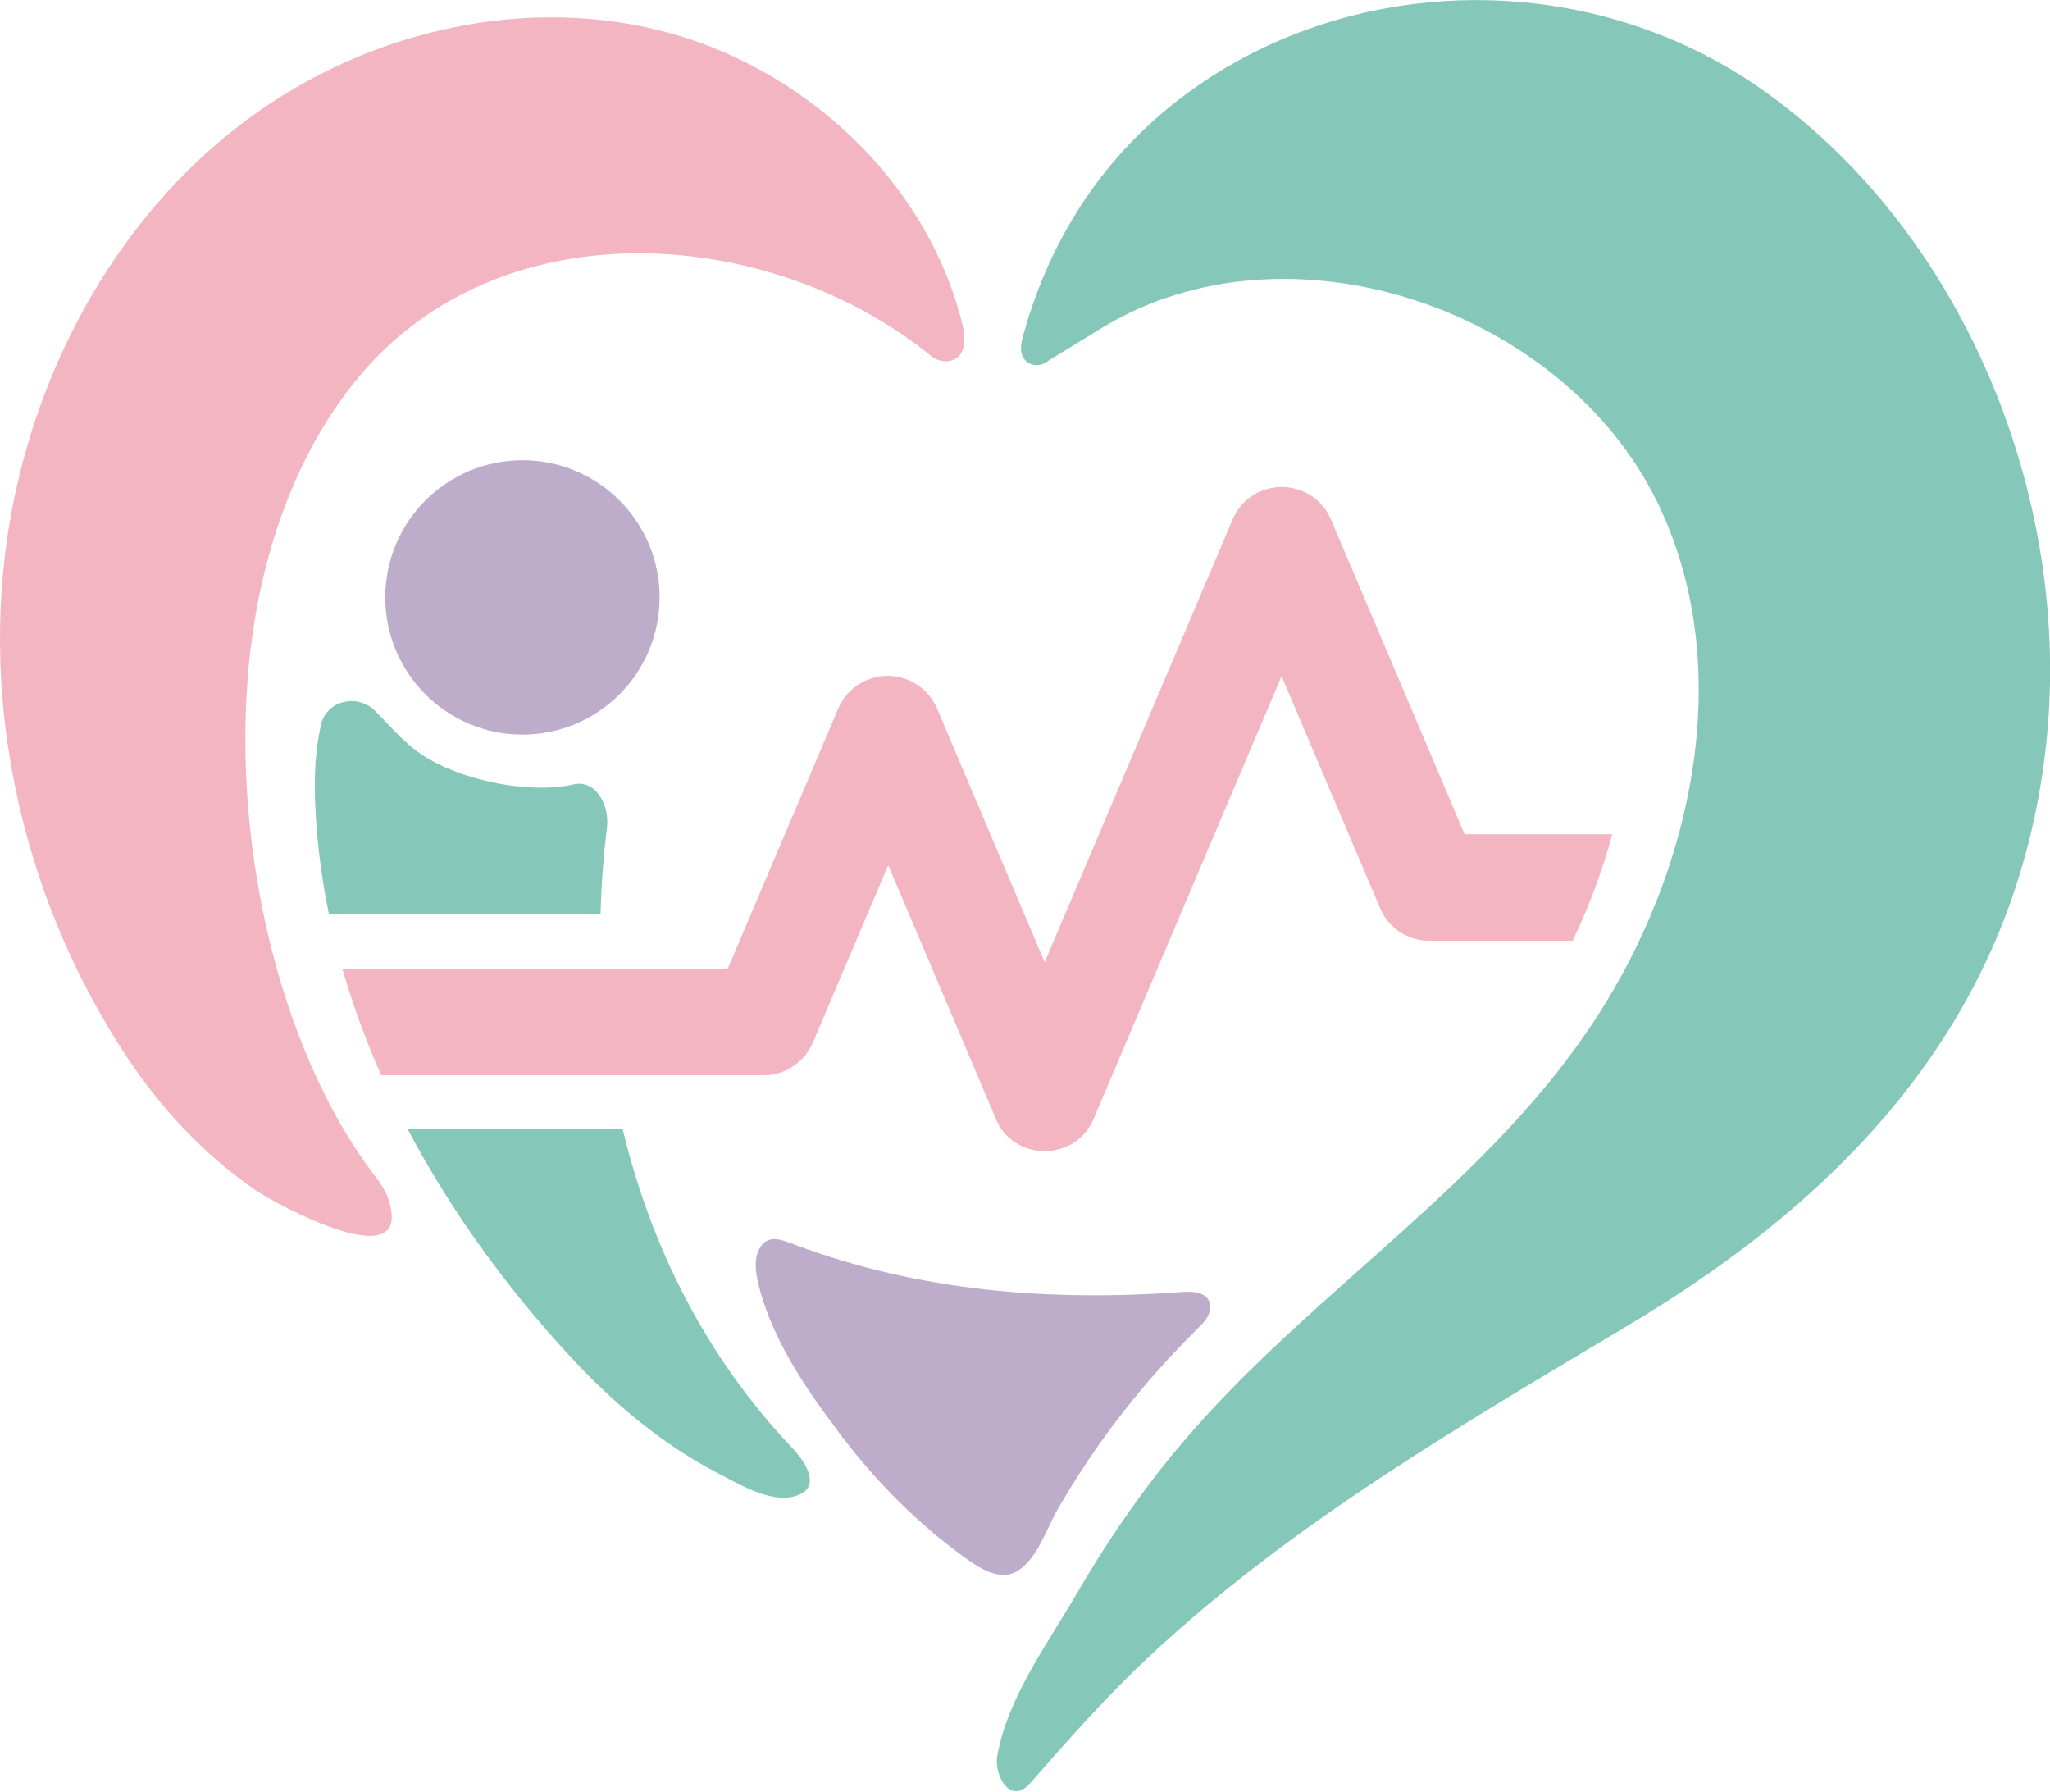
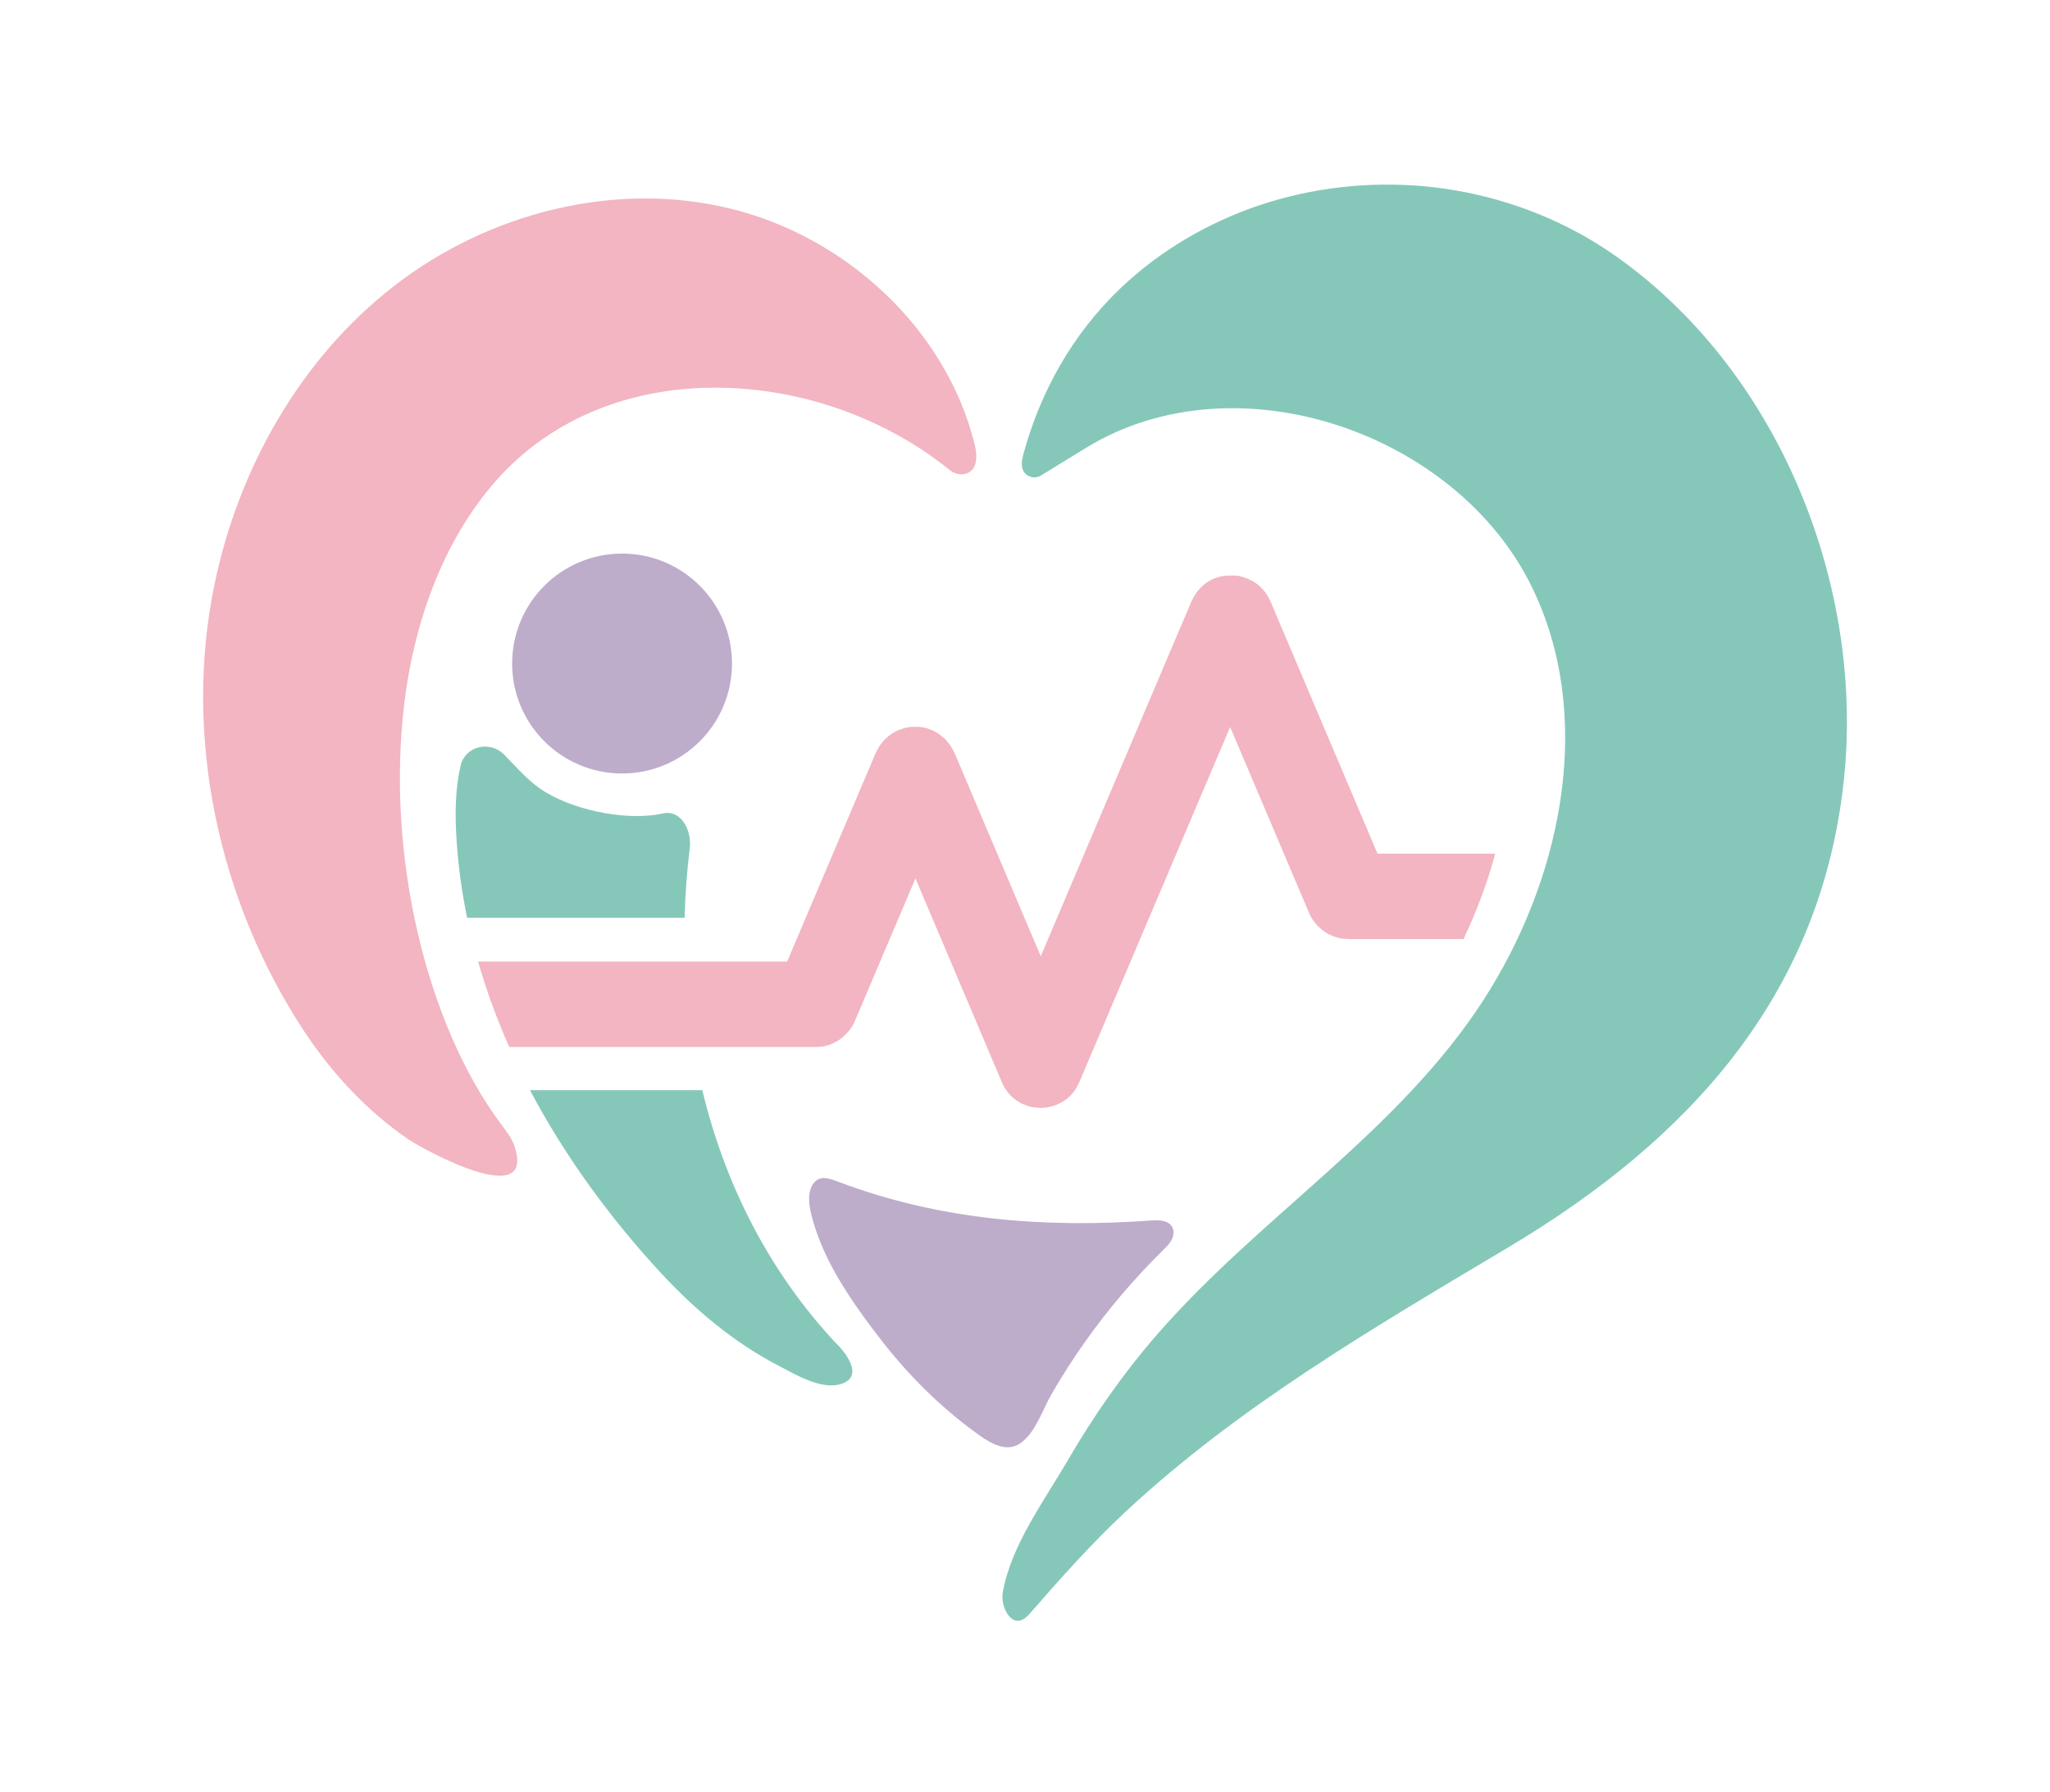
- <svg xmlns="http://www.w3.org/2000/svg" id="_レイヤー_2" data-name="レイヤー 2" viewBox="0 0 182.93 159.81">
+ <svg xmlns="http://www.w3.org/2000/svg" id="_レイヤー_2" data-name=" レイヤー 2" viewBox="0 0 182.93 159.81">
  <defs>
    <style>
      .cls-1 {
        fill: #f2b5c1;
      }

      .cls-2 {
        fill: #85c8ba;
      }

      .cls-3 {
        fill: #bdadcb;
      }
    </style>
  </defs>
-   <g id="_レイヤー_1-2" data-name="レイヤー 1">
-     <path class="cls-2" d="M142.6,90.56c.23-.36.45-.72.68-1.08,8.15-13.33,11.45-30.65,4.6-44.69-8.37-17.17-32.9-25.72-49.61-15.5-1.26.77-3.33,2.04-5.04,3.09-.77.47-1.83.08-2.06-.81-.15-.56,0-1.15.15-1.71,1.91-6.95,5.51-13.29,10.73-18.28,4.42-4.22,9.8-7.37,15.59-9.3,5.86-1.95,12.12-2.65,18.27-2.08,6.33.58,12.53,2.52,18.04,5.69,1.31.76,2.58,1.58,3.81,2.47,17.82,12.91,27.21,36.55,24.81,58.2-2.64,23.86-17.33,39.77-37.22,51.65-14.86,8.88-30.03,17.66-42.76,29.54-3.8,3.55-7.21,7.4-10.63,11.31-.02.02-.03.04-.06.06-1.76,1.98-3.21-.75-2.91-2.46.92-5.25,4.57-10.11,7.18-14.62,2.91-5.01,6.24-9.78,10.05-14.15,11.45-13.14,26.88-22.52,36.38-37.33" />
-     <path class="cls-3" d="M58.86,53.3c0,6.76-5.48,12.24-12.24,12.24s-12.24-5.48-12.24-12.24,5.48-12.24,12.24-12.24,12.24,5.48,12.24,12.24" />
-     <path class="cls-1" d="M22.38,57.8c1.06-8.88,4.24-18.08,10.23-24.86,12.78-14.45,36.22-12.72,50.44-1.21.48.39,1.11.6,1.72.47,1.46-.31,1.42-2.03,1.1-3.3-3.18-12.85-14.33-23.1-27.19-26.23-12.86-3.14-26.95.49-37.42,8.6C10.8,19.38,3.9,31.64,1.24,44.6c-3.47,16.9.5,35.15,9.97,49.53,3.08,4.68,6.99,8.9,11.63,12.08,1.69,1.15,14.27,8.06,11.8.73-.3-.88-.88-1.62-1.44-2.36-8.35-11.17-12.84-29.96-10.83-46.79" />
-     <path class="cls-3" d="M74.59,127.44c-2.93-3.9-5.8-8.2-6.94-12.97-.25-1.06-.42-2.48.34-3.4.77-.93,1.93-.39,2.88-.04,11.21,4.2,22.8,5.1,34.64,4.24.87-.06,1.94-.02,2.35.75.23.43.15.97-.08,1.41-.23.43-.58.78-.93,1.12-3.19,3.15-6.12,6.57-8.71,10.23-1.33,1.88-2.58,3.83-3.73,5.83-1.02,1.77-1.75,4.24-3.45,5.45-1.53,1.1-3.39-.03-4.69-.96-4.24-3.04-7.97-6.77-11.13-10.92-.19-.24-.37-.49-.56-.74" />
-     <path class="cls-2" d="M70.63,129.12c-7.61-8.04-12.55-17.87-15.06-28.36h-19.18c3.91,7.41,8.95,14.28,14.59,20.37,3.77,4.07,8.1,7.71,13.03,10.28,1.81.94,4.68,2.69,6.86,2.1,2.57-.7,1.05-3.04-.23-4.39" />
-     <path class="cls-2" d="M29.36,81.58h24.23c.06-2.58.26-5.17.57-7.74.25-2-.99-4.3-2.96-3.86-3.78.86-9.41-.23-12.9-2.24-2.01-1.16-3.24-2.72-4.83-4.32-1.4-1.41-3.88-1.08-4.69.8-.02.05-.04.1-.05.12-.72,2.85-.72,5.84-.53,8.76.19,2.86.58,5.69,1.16,8.48" />
-     <path class="cls-1" d="M130.7,74.45l-11.94-28.12s-.05-.09-.07-.14c-.04-.08-.08-.17-.12-.25-.03-.07-.07-.13-.11-.19-.04-.07-.08-.14-.13-.21-.04-.07-.09-.13-.14-.19-.05-.06-.09-.12-.14-.18-.05-.06-.1-.12-.16-.18-.05-.06-.1-.11-.16-.17-.06-.06-.11-.11-.17-.16-.06-.05-.11-.1-.17-.15-.06-.05-.12-.1-.19-.14-.06-.04-.12-.09-.18-.13-.07-.05-.15-.09-.22-.13-.06-.04-.12-.07-.18-.1-.09-.05-.17-.09-.26-.13-.04-.02-.08-.04-.13-.06-.01,0-.02,0-.03-.01-.09-.04-.19-.07-.28-.1-.06-.02-.11-.04-.17-.06-.08-.02-.17-.04-.26-.07-.07-.02-.13-.04-.2-.05-.07-.01-.15-.02-.22-.03-.08-.01-.16-.03-.24-.03-.07,0-.15,0-.22-.01-.08,0-.16-.01-.24-.01-.09,0-.18,0-.27.01-.07,0-.13,0-.19.01-.08,0-.17.02-.25.04-.07.01-.14.02-.21.03-.07.01-.14.03-.21.05-.08.02-.17.04-.25.06-.06.02-.12.04-.17.06-.09.03-.18.06-.27.1-.01,0-.02,0-.04.01-.05.02-.09.04-.14.06-.08.04-.17.08-.25.12-.06.04-.12.07-.19.11-.07.04-.14.08-.21.13-.07.04-.13.09-.19.14-.06.05-.12.09-.18.14-.06.05-.12.1-.18.16-.06.05-.11.1-.17.16-.06.06-.11.11-.16.17s-.1.11-.15.17c-.05.06-.09.12-.14.19-.05.06-.09.12-.13.19-.05.07-.09.14-.13.21-.04.06-.07.12-.11.19-.04.08-.08.17-.12.25-.02.05-.05.09-.07.14l-16.77,39.5-9.62-22.67s-.05-.09-.07-.14c-.04-.08-.08-.16-.12-.24-.04-.07-.07-.13-.11-.19-.04-.07-.08-.14-.13-.21-.04-.06-.09-.13-.14-.19-.05-.06-.09-.12-.14-.18-.05-.06-.1-.12-.15-.17-.05-.06-.1-.12-.16-.17-.05-.05-.11-.1-.17-.15-.06-.05-.12-.11-.18-.16-.06-.05-.12-.09-.18-.14-.06-.05-.13-.1-.19-.14-.07-.04-.13-.08-.2-.12-.06-.04-.13-.08-.19-.11-.08-.04-.16-.08-.24-.12-.05-.02-.1-.05-.15-.07-.01,0-.03,0-.04-.01-.09-.04-.17-.07-.26-.1-.06-.02-.12-.05-.19-.07-.08-.02-.16-.04-.23-.06-.07-.02-.15-.04-.22-.05-.07-.01-.13-.02-.2-.03-.09-.01-.17-.03-.26-.04-.07,0-.14,0-.21-.01-.08,0-.16-.01-.25-.01-.09,0-.19,0-.28.01-.06,0-.12,0-.18,0-.09.01-.19.03-.28.04-.06.01-.12.01-.18.03-.08.01-.16.04-.23.06-.07.02-.15.04-.22.06-.07.02-.13.05-.2.07-.08.03-.17.06-.25.09-.01,0-.03,0-.04.01-.05.02-.1.05-.15.07-.08.04-.16.07-.24.12-.07.04-.13.08-.2.11-.07.04-.14.08-.2.12-.07.05-.13.09-.2.14-.06.05-.12.09-.18.14-.06.05-.12.1-.18.16-.06.05-.11.1-.17.15-.05.06-.11.11-.16.17-.05.06-.1.11-.15.17-.05.06-.09.12-.14.18-.05.06-.09.12-.14.19-.04.07-.09.14-.13.21-.04.06-.08.12-.11.19-.04.08-.08.16-.12.24-.02.05-.05.09-.07.14l-9.88,23.26H30.55c.93,3.24,2.1,6.41,3.47,9.5h34.1s.02,0,.03,0c.15,0,.3,0,.45-.02.03,0,.07,0,.1-.01.11-.01.22-.03.33-.05.04,0,.08-.01.11-.02.13-.03.26-.06.38-.1.05-.02.1-.03.15-.05.08-.03.16-.05.24-.09.05-.02.11-.04.16-.07.08-.04.17-.08.25-.12.04-.02.08-.04.11-.06.12-.06.23-.13.34-.21.03-.02.06-.04.09-.06.09-.06.18-.13.26-.2.03-.02.05-.04.08-.06.1-.09.2-.17.3-.27,0,0,0,0,.01-.01.1-.1.2-.21.3-.32.01-.01.02-.03.03-.04.07-.09.15-.19.21-.29.02-.03.05-.07.07-.1.05-.08.1-.16.15-.25.03-.04.05-.09.08-.13.05-.09.09-.18.13-.27.02-.04.04-.08.06-.12l6.72-15.83,9.62,22.67c.05.11.1.23.16.33,0,0,0,.01,0,.02.06.12.13.24.2.35.02.03.04.06.06.09.06.09.12.17.18.26.03.03.05.06.07.09.08.09.16.18.24.27.01.02.03.03.04.05.1.1.2.19.3.28.03.03.06.05.09.07.08.07.16.13.25.19.04.02.07.05.11.07.12.08.24.15.36.22,0,0,0,0,.01,0,.12.07.25.13.38.18.02,0,.03.02.05.02.02,0,.04.01.06.02.11.05.22.09.34.12.03,0,.05.02.08.03.13.04.27.07.4.1.04,0,.09.02.13.02.1.02.2.03.3.04.05,0,.09.01.14.01.13.01.27.02.4.02,0,0,0,0,.01,0h0s0,0,.01,0c.13,0,.27,0,.4-.02.05,0,.09,0,.13-.01.1-.01.2-.03.3-.05.04,0,.08-.01.12-.02.14-.03.27-.06.4-.1.03,0,.05-.02.08-.03.12-.04.23-.08.34-.12.02,0,.04-.01.06-.02.02,0,.03-.02.05-.02.13-.06.26-.12.38-.18,0,0,0,0,.01,0,.12-.07.24-.14.36-.22.04-.02.07-.05.11-.08.08-.06.17-.12.25-.19.03-.02.06-.05.09-.07.1-.09.2-.18.3-.28.02-.02.03-.03.04-.05.08-.09.16-.17.23-.27.03-.03.05-.06.08-.1.06-.08.12-.17.18-.26.02-.03.04-.06.06-.1.07-.11.14-.22.2-.34,0,0,0-.01.01-.02.06-.11.11-.22.16-.33l16.77-39.5,8.78,20.68s.04.08.06.12c.04.09.09.19.13.28.02.04.05.09.07.13.05.08.1.17.15.25.02.04.05.07.07.1.07.1.14.2.22.29.01.01.02.03.03.04.09.11.19.22.3.33,0,0,0,0,0,0,.1.1.2.19.3.28.02.02.05.04.07.06.09.07.18.14.27.2.03.02.05.04.08.06.11.07.23.15.35.21.03.02.07.04.11.05.08.04.17.09.26.12.05.02.1.04.16.07.08.03.16.06.24.09.05.02.1.03.15.05.13.04.26.07.38.1.04,0,.07.01.11.02.11.02.22.04.34.05.03,0,.07,0,.1.01.15.01.3.02.45.02,0,0,.02,0,.03,0h12.77c1.45-3.05,2.64-6.24,3.53-9.5h-13.18Z" />
+   <g id="_レイヤー_1-2" data-name=" レイヤー 1-2">
+     <path class="cls-2" d="M132.46,89.08c.18-.29.36-.58.55-.87,6.53-10.69,9.18-24.58,3.69-35.83-6.71-13.77-26.38-20.62-39.78-12.43-1.01.62-2.67,1.64-4.04,2.48-.62.38-1.47.06-1.65-.65-.12-.45,0-.92.12-1.37,1.53-5.57,4.42-10.66,8.6-14.66,3.54-3.38,7.86-5.91,12.5-7.46,4.7-1.56,9.72-2.12,14.65-1.67,5.08.47,10.05,2.02,14.47,4.56,1.05.61,2.07,1.27,3.05,1.98,14.29,10.35,21.82,29.31,19.89,46.67-2.12,19.13-13.9,31.89-29.84,41.41-11.92,7.12-24.08,14.16-34.29,23.69-3.05,2.85-5.78,5.93-8.52,9.07-.02.02-.02.03-.05.05-1.41,1.59-2.57-.6-2.33-1.97.74-4.21,3.66-8.11,5.76-11.72,2.33-4.02,5-7.84,8.06-11.35,9.18-10.54,21.55-18.06,29.17-29.93" />
+     <path class="cls-3" d="M65.32,59.2c0,5.42-4.39,9.81-9.81,9.81s-9.81-4.39-9.81-9.81,4.39-9.81,9.81-9.81,9.81,4.39,9.81,9.81" />
+     <path class="cls-1" d="M36.07,62.81c.85-7.12,3.4-14.5,8.2-19.93,10.25-11.59,29.04-10.2,40.44-.97.38.31.89.48,1.38.38,1.17-.25,1.14-1.63.88-2.65-2.55-10.3-11.49-18.52-21.8-21.03-10.31-2.52-21.61.39-30,6.9-8.39,6.5-13.92,16.33-16.05,26.73-2.78,13.55.4,28.18,7.99,39.72,2.47,3.75,5.6,7.14,9.33,9.69,1.36.92,11.44,6.46,9.46.59-.24-.71-.71-1.3-1.15-1.89-6.7-8.96-10.3-24.02-8.68-37.52" />
+     <path class="cls-3" d="M77.93,118.65c-2.35-3.13-4.65-6.58-5.56-10.4-.2-.85-.34-1.99.27-2.73.62-.75,1.55-.31,2.31-.03,8.99,3.37,18.28,4.09,27.78,3.4.7-.05,1.56-.02,1.88.6.18.34.12.78-.06,1.13-.18.34-.47.63-.75.9-2.56,2.53-4.91,5.27-6.98,8.2-1.07,1.51-2.07,3.07-2.99,4.67-.82,1.42-1.4,3.4-2.77,4.37-1.23.88-2.72-.02-3.76-.77-3.4-2.44-6.39-5.43-8.92-8.76-.15-.19-.3-.39-.45-.59" />
+     <path class="cls-2" d="M74.75,120c-6.1-6.45-10.06-14.33-12.08-22.74h-15.38c3.14,5.94,7.18,11.45,11.7,16.33,3.02,3.26,6.49,6.18,10.45,8.24,1.45.75,3.75,2.16,5.5,1.68,2.06-.56.84-2.44-.18-3.52" />
+     <path class="cls-2" d="M41.66,81.88h19.43c.05-2.07.21-4.15.46-6.21.2-1.6-.79-3.45-2.37-3.1-3.03.69-7.55-.18-10.34-1.8-1.61-.93-2.6-2.18-3.87-3.46-1.12-1.13-3.11-.87-3.76.64-.02.04-.03.08-.04.1-.58,2.29-.58,4.68-.42,7.02.15,2.29.47,4.56.93,6.8" />
+     <path class="cls-1" d="M122.92,76.16l-9.57-22.55s-.04-.07-.06-.11c-.03-.06-.06-.14-.1-.2-.02-.06-.06-.1-.09-.15-.03-.06-.06-.11-.1-.17-.03-.06-.07-.1-.11-.15-.04-.05-.07-.1-.11-.14s-.08-.1-.13-.14c-.04-.05-.08-.09-.13-.14-.05-.05-.09-.09-.14-.13s-.09-.08-.14-.12c-.05-.04-.1-.08-.15-.11-.05-.03-.1-.07-.14-.1-.06-.04-.12-.07-.18-.1-.05-.03-.1-.06-.14-.08-.07-.04-.14-.07-.21-.1-.03-.02-.06-.03-.1-.05,0,0-.02,0-.02,0-.07-.03-.15-.06-.22-.08-.05-.02-.09-.03-.14-.05-.06-.02-.14-.03-.21-.06-.06-.02-.1-.03-.16-.04s-.12-.02-.18-.02c-.06,0-.13-.02-.19-.02-.06,0-.12,0-.18,0-.06,0-.13,0-.19,0-.07,0-.14,0-.22,0-.06,0-.1,0-.15,0-.06,0-.14.02-.2.03-.06,0-.11.02-.17.02s-.11.02-.17.04c-.06.02-.14.03-.2.05-.05.02-.1.03-.14.05-.07.02-.14.05-.22.08,0,0-.02,0-.03,0-.04.02-.07.03-.11.05-.06.03-.14.06-.2.1-.05.03-.1.06-.15.09s-.11.06-.17.1c-.06.03-.1.07-.15.11-.05.04-.1.07-.14.11s-.1.08-.14.13c-.05.04-.09.08-.14.13s-.09.09-.13.14-.08.09-.12.14c-.04.05-.07.1-.11.15-.04.05-.07.1-.1.15-.04.06-.07.11-.1.17-.03.05-.06.1-.09.15-.03.06-.06.14-.1.2-.02.04-.04.07-.06.11l-13.45,31.67-7.71-18.18s-.04-.07-.06-.11c-.03-.06-.06-.13-.1-.19-.03-.06-.06-.1-.09-.15-.03-.06-.06-.11-.1-.17-.03-.05-.07-.1-.11-.15-.04-.05-.07-.1-.11-.14s-.08-.1-.12-.14c-.04-.05-.08-.1-.13-.14-.04-.04-.09-.08-.14-.12-.05-.04-.1-.09-.14-.13s-.1-.07-.14-.11-.1-.08-.15-.11c-.06-.03-.1-.06-.16-.1-.05-.03-.1-.06-.15-.09l-.19-.1s-.08-.04-.12-.06c0,0-.02,0-.03,0-.07-.03-.14-.06-.21-.08-.05-.02-.1-.04-.15-.06-.06-.02-.13-.03-.18-.05s-.12-.03-.18-.04-.1-.02-.16-.02c-.07,0-.14-.02-.21-.03-.06,0-.11,0-.17,0-.06,0-.13,0-.2,0s-.15,0-.22,0h-.14c-.07,0-.15.02-.22.03-.05,0-.1,0-.14.02-.06,0-.13.03-.18.05s-.12.03-.18.05-.1.04-.16.06c-.06.02-.14.05-.2.07,0,0-.02,0-.03,0-.04.02-.08.04-.12.06-.06.03-.13.06-.19.1-.06.03-.1.06-.16.09-.06.03-.11.06-.16.1-.06.04-.1.07-.16.11-.05.04-.1.07-.14.11s-.1.08-.14.13c-.05.04-.09.08-.14.12-.04.05-.09.09-.13.14-.04.05-.08.09-.12.14-.04.05-.07.1-.11.14s-.07.1-.11.15c-.03.06-.07.11-.1.17-.03.05-.06.1-.09.15-.03.06-.06.13-.1.19-.02.04-.04.07-.06.11l-7.92,18.65h-27.58c.75,2.6,1.68,5.14,2.78,7.62h27.37c.12,0,.24,0,.36-.02.02,0,.06,0,.08,0,.09,0,.18-.02.26-.04.03,0,.06,0,.09-.02.1-.02.21-.05.3-.08.04-.02.08-.02.12-.04.06-.02.13-.04.19-.07.04-.02.09-.03.13-.06.06-.03.14-.06.2-.1.03-.02.06-.03.09-.05.1-.05.18-.1.27-.17.02-.02.05-.03.07-.05.07-.05.14-.1.21-.16.02-.02.04-.03.06-.05.08-.07.16-.14.24-.22h0c.08-.09.16-.18.24-.26,0,0,.02-.02.02-.03.06-.07.12-.15.17-.23.02-.02.04-.06.06-.08.04-.06.08-.13.12-.2.02-.03.04-.07.06-.1.04-.07.07-.14.1-.22.02-.03.03-.06.05-.1l5.39-12.69,7.71,18.18c.04.09.08.18.13.26v.02c.05.1.1.19.16.28.02.02.03.05.05.07.05.07.1.14.14.21.02.02.04.05.06.07.06.07.13.14.19.22,0,.02.02.02.03.04.08.08.16.15.24.22.02.02.05.04.07.06.06.06.13.1.2.15.03.02.06.04.09.06.1.06.19.12.29.18h0c.1.06.2.1.3.14.02,0,.02.02.04.02s.03,0,.05.02c.09.04.18.07.27.1.02,0,.04.02.06.02.1.03.22.06.32.08.03,0,.07.02.1.02.08.02.16.02.24.03.04,0,.07,0,.11,0,.1,0,.22.02.32.02h.02c.1,0,.22,0,.32-.02.04,0,.07,0,.1,0,.08,0,.16-.02.24-.04.03,0,.06,0,.1-.02.11-.02.22-.05.32-.08.02,0,.04-.02.06-.02.1-.03.18-.06.27-.1.02,0,.03,0,.05-.02.02,0,.02-.02.04-.02.1-.05.21-.1.3-.14h0c.1-.06.19-.11.29-.18.03-.02.06-.04.09-.06.06-.05.14-.1.2-.15.02-.02.05-.04.07-.06.08-.07.16-.14.24-.22.02-.02.02-.02.03-.04.06-.07.13-.14.18-.22.02-.02.04-.05.06-.08.05-.06.1-.14.14-.21.02-.02.03-.05.05-.08.06-.09.11-.18.16-.27,0,0,0,0,0-.02.05-.09.09-.18.13-.26l13.45-31.67,7.04,16.58s.03.06.05.1c.03.07.07.15.1.22.02.03.04.07.06.1.04.06.08.14.12.2.02.03.04.06.06.08.06.08.11.16.18.23,0,0,.02.02.02.03.07.09.15.18.24.26h0c.08.08.16.15.24.22.02.02.04.03.06.05.07.06.14.11.22.16.02.02.04.03.06.05.09.06.18.12.28.17.02.02.06.03.09.04.06.03.14.07.21.1.04.02.08.03.13.06.06.02.13.05.19.07.04.02.08.02.12.04.1.03.21.06.3.08.03,0,.06,0,.09.02.09.02.18.03.27.04.02,0,.06,0,.08,0,.12,0,.24.02.36.02h10.26c1.16-2.45,2.12-5,2.83-7.62h-10.57v.02Z" />
  </g>
</svg>
